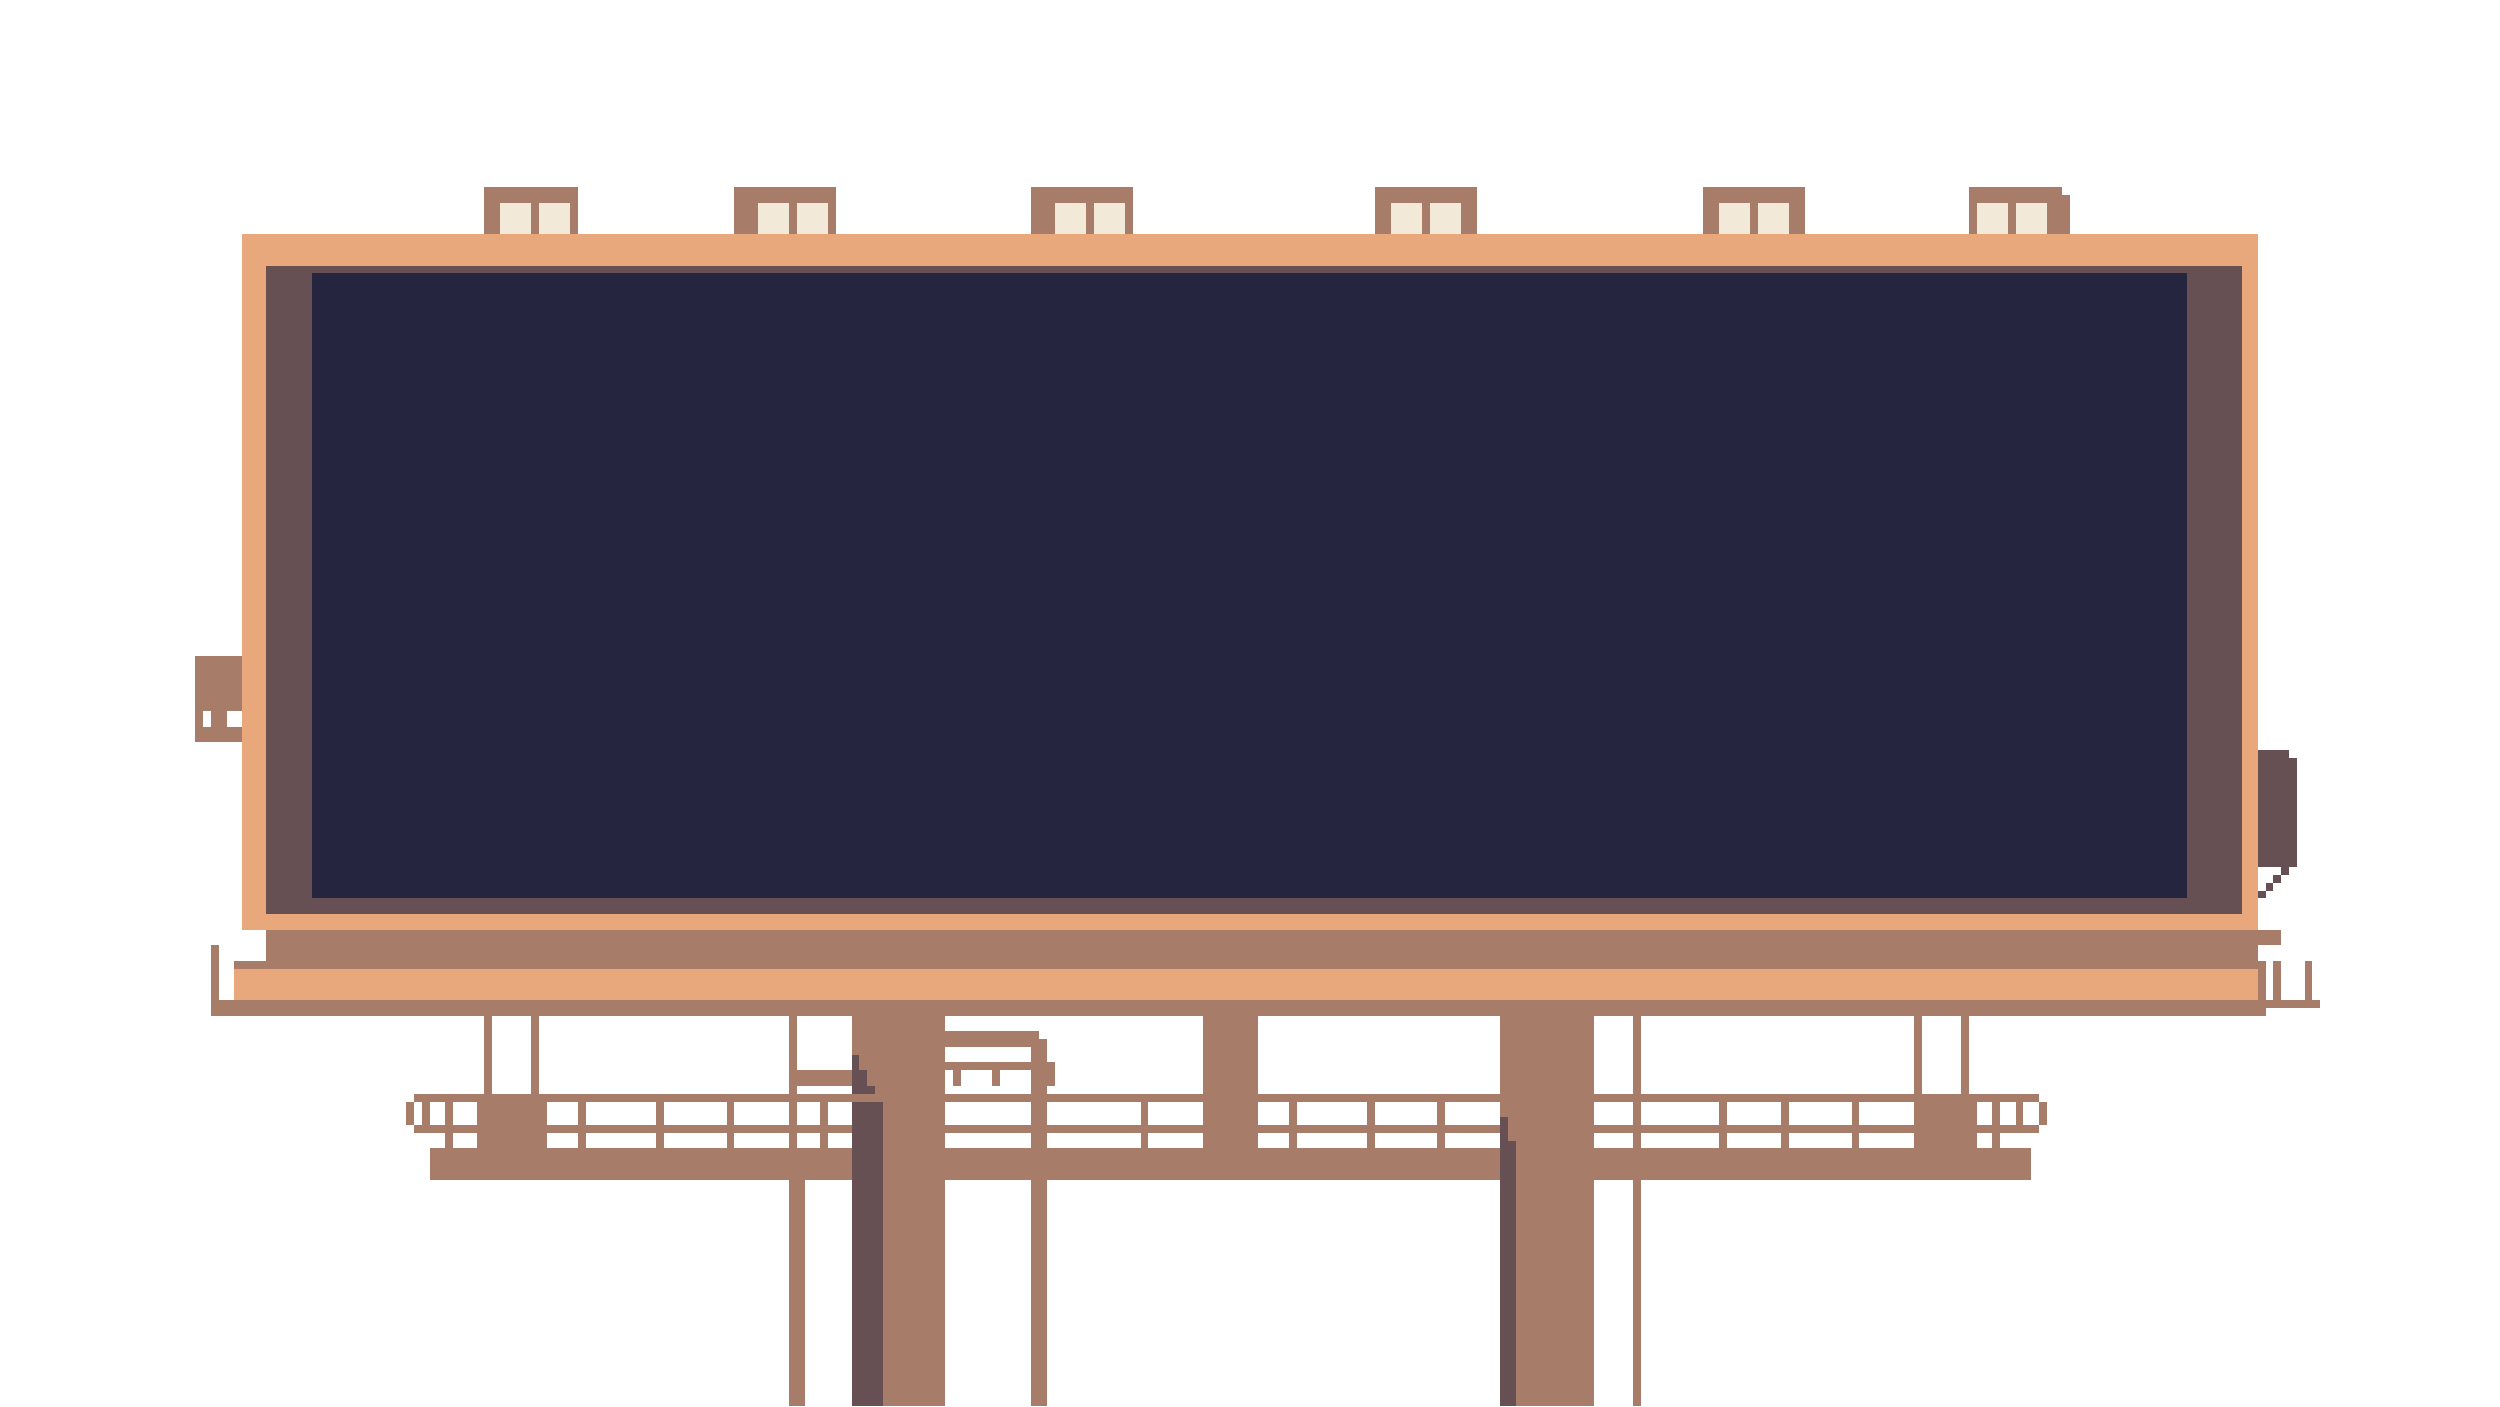
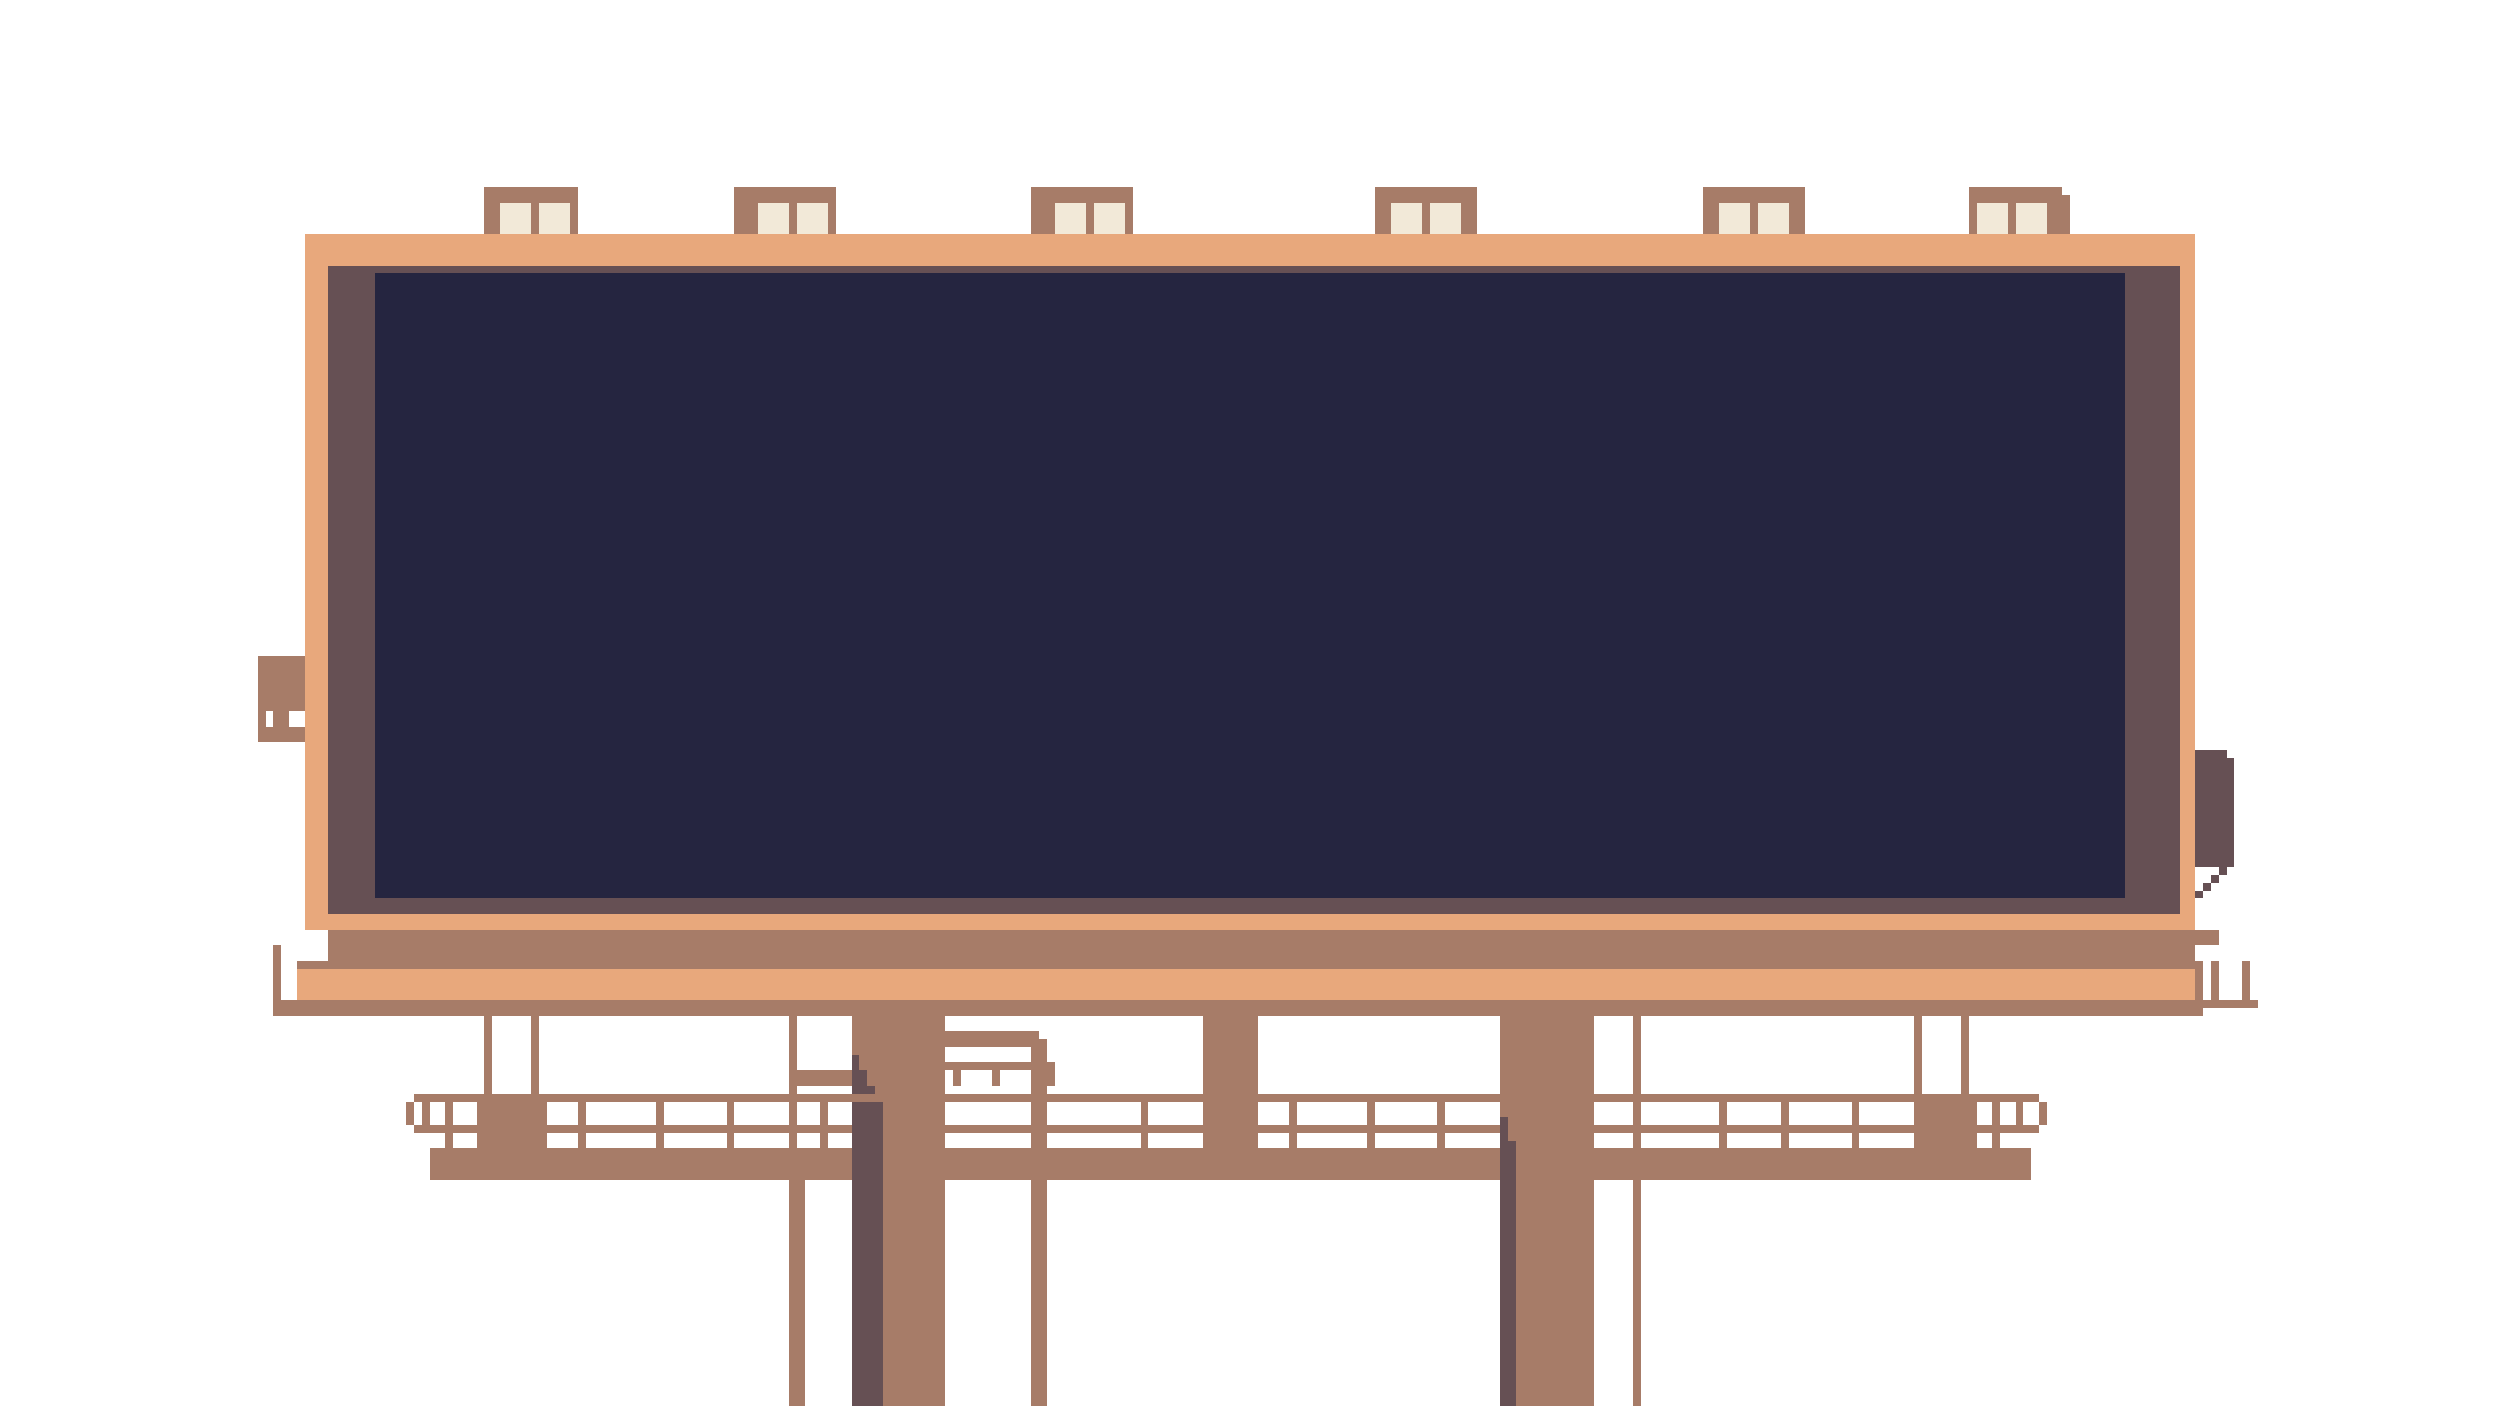
<svg xmlns="http://www.w3.org/2000/svg" version="1.1" width="320" height="180" shape-rendering="crispEdges">
  <rect x="62" y="24" width="12" height="2" fill="#A77C68" />
  <rect x="94" y="24" width="13" height="2" fill="#A77C68" />
  <rect x="132" y="24" width="13" height="2" fill="#A77C68" />
  <rect x="176" y="24" width="13" height="2" fill="#A77C68" />
  <rect x="218" y="24" width="13" height="2" fill="#A77C68" />
  <rect x="252" y="24" width="12" height="2" fill="#A77C68" />
  <rect x="264" y="25" width="1" height="5" fill="#A77C68" />
  <rect x="62" y="26" width="2" height="4" fill="#A77C68" />
  <rect x="64" y="26" width="4" height="4" fill="#F2E9D8" />
  <rect x="68" y="26" width="1" height="4" fill="#A77C68" />
  <rect x="69" y="26" width="4" height="4" fill="#F2E9D8" />
  <rect x="73" y="26" width="1" height="4" fill="#A77C68" />
  <rect x="94" y="26" width="3" height="4" fill="#A77C68" />
  <rect x="97" y="26" width="4" height="4" fill="#F2E9D8" />
  <rect x="101" y="26" width="1" height="4" fill="#A77C68" />
  <rect x="102" y="26" width="4" height="4" fill="#F2E9D8" />
  <rect x="106" y="26" width="1" height="4" fill="#A77C68" />
  <rect x="132" y="26" width="3" height="4" fill="#A77C68" />
  <rect x="135" y="26" width="4" height="4" fill="#F2E9D8" />
  <rect x="139" y="26" width="1" height="4" fill="#A77C68" />
  <rect x="140" y="26" width="4" height="4" fill="#F2E9D8" />
  <rect x="144" y="26" width="1" height="4" fill="#A77C68" />
  <rect x="176" y="26" width="2" height="4" fill="#A77C68" />
  <rect x="178" y="26" width="4" height="4" fill="#F2E9D8" />
  <rect x="182" y="26" width="1" height="4" fill="#A77C68" />
  <rect x="183" y="26" width="4" height="4" fill="#F2E9D8" />
  <rect x="187" y="26" width="2" height="4" fill="#A77C68" />
  <rect x="218" y="26" width="2" height="4" fill="#A77C68" />
  <rect x="220" y="26" width="4" height="4" fill="#F2E9D8" />
  <rect x="224" y="26" width="1" height="4" fill="#A77C68" />
  <rect x="225" y="26" width="4" height="4" fill="#F2E9D8" />
  <rect x="229" y="26" width="2" height="4" fill="#A77C68" />
  <rect x="252" y="26" width="1" height="4" fill="#A77C68" />
  <rect x="253" y="26" width="4" height="4" fill="#F2E9D8" />
  <rect x="257" y="26" width="1" height="4" fill="#A77C68" />
  <rect x="258" y="26" width="4" height="4" fill="#F2E9D8" />
  <rect x="262" y="26" width="2" height="4" fill="#A77C68" />
-   <rect x="31" y="30" width="258" height="4" fill="#E8A87C" />
-   <rect x="31" y="34" width="3" height="85" fill="#E8A87C" />
-   <rect x="34" y="34" width="253" height="1" fill="#665054" />
-   <rect x="287" y="34" width="2" height="85" fill="#E8A87C" />
-   <rect x="34" y="35" width="6" height="82" fill="#665054" />
-   <rect x="40" y="35" width="240" height="80" fill="#252540" />
-   <rect x="280" y="35" width="7" height="82" fill="#665054" />
-   <rect x="25" y="84" width="6" height="7" fill="#A77C68" />
-   <rect x="25" y="91" width="1" height="4" fill="#A77C68" />
-   <rect x="27" y="91" width="2" height="4" fill="#A77C68" />
-   <rect x="26" y="93" width="1" height="2" fill="#A77C68" />
-   <rect x="29" y="93" width="2" height="2" fill="#A77C68" />
-   <rect x="289" y="96" width="4" height="15" fill="#665054" />
-   <rect x="293" y="97" width="1" height="14" fill="#665054" />
-   <rect x="292" y="111" width="1" height="1" fill="#665054" />
-   <rect x="291" y="112" width="1" height="1" fill="#665054" />
-   <rect x="290" y="113" width="1" height="1" fill="#665054" />
-   <rect x="289" y="114" width="1" height="1" fill="#665054" />
-   <rect x="40" y="115" width="240" height="2" fill="#665054" />
-   <rect x="34" y="117" width="253" height="2" fill="#E8A87C" />
-   <rect x="34" y="119" width="258" height="2" fill="#A77C68" />
-   <rect x="27" y="121" width="1" height="9" fill="#A77C68" />
-   <rect x="34" y="121" width="255" height="3" fill="#A77C68" />
-   <rect x="30" y="123" width="4" height="1" fill="#A77C68" />
-   <rect x="289" y="123" width="1" height="7" fill="#A77C68" />
-   <rect x="291" y="123" width="1" height="6" fill="#A77C68" />
-   <rect x="295" y="123" width="1" height="6" fill="#A77C68" />
-   <rect x="30" y="124" width="259" height="4" fill="#E8A87C" />
-   <rect x="28" y="128" width="261" height="2" fill="#A77C68" />
-   <rect x="290" y="128" width="1" height="1" fill="#A77C68" />
-   <rect x="292" y="128" width="3" height="1" fill="#A77C68" />
-   <rect x="296" y="128" width="1" height="1" fill="#A77C68" />
+   <rect x="39" y="30" width="242" height="4" fill="#E8A87C" />
+   <rect x="39" y="34" width="3" height="85" fill="#E8A87C" />
+   <rect x="42" y="34" width="237" height="1" fill="#665054" />
+   <rect x="279" y="34" width="2" height="85" fill="#E8A87C" />
+   <rect x="42" y="35" width="6" height="82" fill="#665054" />
+   <rect x="48" y="35" width="224" height="80" fill="#252540" />
+   <rect x="272" y="35" width="7" height="82" fill="#665054" />
+   <rect x="33" y="84" width="6" height="7" fill="#A77C68" />
+   <rect x="33" y="91" width="1" height="4" fill="#A77C68" />
+   <rect x="35" y="91" width="2" height="4" fill="#A77C68" />
+   <rect x="34" y="93" width="1" height="2" fill="#A77C68" />
+   <rect x="37" y="93" width="2" height="2" fill="#A77C68" />
+   <rect x="281" y="96" width="4" height="15" fill="#665054" />
+   <rect x="285" y="97" width="1" height="14" fill="#665054" />
+   <rect x="284" y="111" width="1" height="1" fill="#665054" />
+   <rect x="283" y="112" width="1" height="1" fill="#665054" />
+   <rect x="282" y="113" width="1" height="1" fill="#665054" />
+   <rect x="281" y="114" width="1" height="1" fill="#665054" />
+   <rect x="48" y="115" width="224" height="2" fill="#665054" />
+   <rect x="42" y="117" width="237" height="2" fill="#E8A87C" />
+   <rect x="42" y="119" width="242" height="2" fill="#A77C68" />
+   <rect x="35" y="121" width="1" height="9" fill="#A77C68" />
+   <rect x="42" y="121" width="239" height="3" fill="#A77C68" />
+   <rect x="38" y="123" width="4" height="1" fill="#A77C68" />
+   <rect x="281" y="123" width="1" height="7" fill="#A77C68" />
+   <rect x="283" y="123" width="1" height="6" fill="#A77C68" />
+   <rect x="287" y="123" width="1" height="6" fill="#A77C68" />
+   <rect x="38" y="124" width="243" height="4" fill="#E8A87C" />
+   <rect x="36" y="128" width="245" height="2" fill="#A77C68" />
+   <rect x="282" y="128" width="1" height="1" fill="#A77C68" />
+   <rect x="284" y="128" width="3" height="1" fill="#A77C68" />
+   <rect x="288" y="128" width="1" height="1" fill="#A77C68" />
  <rect x="62" y="130" width="1" height="21" fill="#A77C68" />
  <rect x="68" y="130" width="1" height="21" fill="#A77C68" />
  <rect x="101" y="130" width="1" height="50" fill="#A77C68" />
  <rect x="109" y="130" width="12" height="5" fill="#A77C68" />
  <rect x="154" y="130" width="7" height="21" fill="#A77C68" />
  <rect x="192" y="130" width="12" height="13" fill="#A77C68" />
  <rect x="209" y="130" width="1" height="50" fill="#A77C68" />
  <rect x="245" y="130" width="1" height="21" fill="#A77C68" />
  <rect x="251" y="130" width="1" height="21" fill="#A77C68" />
  <rect x="121" y="132" width="12" height="2" fill="#A77C68" />
  <rect x="133" y="133" width="1" height="47" fill="#A77C68" />
  <rect x="132" y="134" width="1" height="46" fill="#A77C68" />
  <rect x="109" y="135" width="1" height="5" fill="#665054" />
  <rect x="110" y="135" width="11" height="2" fill="#A77C68" />
  <rect x="121" y="136" width="11" height="1" fill="#A77C68" />
  <rect x="134" y="136" width="1" height="3" fill="#A77C68" />
  <rect x="102" y="137" width="7" height="2" fill="#A77C68" />
  <rect x="110" y="137" width="1" height="3" fill="#665054" />
  <rect x="111" y="137" width="10" height="2" fill="#A77C68" />
  <rect x="122" y="137" width="1" height="2" fill="#A77C68" />
  <rect x="127" y="137" width="1" height="2" fill="#A77C68" />
  <rect x="111" y="139" width="1" height="1" fill="#665054" />
  <rect x="112" y="139" width="9" height="2" fill="#A77C68" />
  <rect x="53" y="140" width="9" height="1" fill="#A77C68" />
  <rect x="63" y="140" width="5" height="11" fill="#A77C68" />
  <rect x="69" y="140" width="32" height="1" fill="#A77C68" />
  <rect x="102" y="140" width="10" height="1" fill="#A77C68" />
  <rect x="121" y="140" width="11" height="1" fill="#A77C68" />
  <rect x="134" y="140" width="20" height="1" fill="#A77C68" />
  <rect x="161" y="140" width="31" height="1" fill="#A77C68" />
  <rect x="204" y="140" width="5" height="1" fill="#A77C68" />
  <rect x="210" y="140" width="35" height="1" fill="#A77C68" />
  <rect x="246" y="140" width="5" height="11" fill="#A77C68" />
  <rect x="252" y="140" width="9" height="1" fill="#A77C68" />
  <rect x="52" y="141" width="1" height="3" fill="#A77C68" />
  <rect x="54" y="141" width="1" height="4" fill="#A77C68" />
  <rect x="57" y="141" width="1" height="10" fill="#A77C68" />
  <rect x="61" y="141" width="1" height="10" fill="#A77C68" />
  <rect x="69" y="141" width="1" height="10" fill="#A77C68" />
  <rect x="74" y="141" width="1" height="10" fill="#A77C68" />
  <rect x="84" y="141" width="1" height="10" fill="#A77C68" />
  <rect x="93" y="141" width="1" height="10" fill="#A77C68" />
  <rect x="105" y="141" width="1" height="10" fill="#A77C68" />
  <rect x="109" y="141" width="4" height="39" fill="#665054" />
  <rect x="113" y="141" width="8" height="39" fill="#A77C68" />
  <rect x="146" y="141" width="1" height="10" fill="#A77C68" />
  <rect x="165" y="141" width="1" height="10" fill="#A77C68" />
  <rect x="175" y="141" width="1" height="10" fill="#A77C68" />
  <rect x="184" y="141" width="1" height="10" fill="#A77C68" />
  <rect x="220" y="141" width="1" height="10" fill="#A77C68" />
  <rect x="228" y="141" width="1" height="10" fill="#A77C68" />
  <rect x="237" y="141" width="1" height="10" fill="#A77C68" />
  <rect x="252" y="141" width="1" height="10" fill="#A77C68" />
  <rect x="255" y="141" width="1" height="10" fill="#A77C68" />
  <rect x="258" y="141" width="1" height="4" fill="#A77C68" />
  <rect x="261" y="141" width="1" height="3" fill="#A77C68" />
  <rect x="192" y="143" width="1" height="37" fill="#665054" />
  <rect x="193" y="143" width="11" height="3" fill="#A77C68" />
  <rect x="53" y="144" width="1" height="1" fill="#A77C68" />
  <rect x="55" y="144" width="2" height="1" fill="#A77C68" />
  <rect x="58" y="144" width="3" height="1" fill="#A77C68" />
  <rect x="70" y="144" width="4" height="1" fill="#A77C68" />
  <rect x="75" y="144" width="9" height="1" fill="#A77C68" />
  <rect x="85" y="144" width="8" height="1" fill="#A77C68" />
  <rect x="94" y="144" width="7" height="1" fill="#A77C68" />
  <rect x="102" y="144" width="3" height="1" fill="#A77C68" />
  <rect x="106" y="144" width="3" height="1" fill="#A77C68" />
  <rect x="121" y="144" width="11" height="1" fill="#A77C68" />
  <rect x="134" y="144" width="12" height="1" fill="#A77C68" />
  <rect x="147" y="144" width="7" height="1" fill="#A77C68" />
  <rect x="161" y="144" width="4" height="1" fill="#A77C68" />
  <rect x="166" y="144" width="9" height="1" fill="#A77C68" />
  <rect x="176" y="144" width="8" height="1" fill="#A77C68" />
  <rect x="185" y="144" width="7" height="1" fill="#A77C68" />
  <rect x="204" y="144" width="5" height="1" fill="#A77C68" />
  <rect x="210" y="144" width="10" height="1" fill="#A77C68" />
  <rect x="221" y="144" width="7" height="1" fill="#A77C68" />
  <rect x="229" y="144" width="8" height="1" fill="#A77C68" />
  <rect x="238" y="144" width="7" height="1" fill="#A77C68" />
  <rect x="253" y="144" width="2" height="1" fill="#A77C68" />
  <rect x="256" y="144" width="2" height="1" fill="#A77C68" />
  <rect x="259" y="144" width="2" height="1" fill="#A77C68" />
  <rect x="193" y="146" width="1" height="34" fill="#665054" />
  <rect x="194" y="146" width="10" height="34" fill="#A77C68" />
  <rect x="55" y="147" width="2" height="4" fill="#A77C68" />
  <rect x="58" y="147" width="3" height="4" fill="#A77C68" />
  <rect x="70" y="147" width="4" height="4" fill="#A77C68" />
  <rect x="75" y="147" width="9" height="4" fill="#A77C68" />
  <rect x="85" y="147" width="8" height="4" fill="#A77C68" />
  <rect x="94" y="147" width="7" height="4" fill="#A77C68" />
  <rect x="102" y="147" width="3" height="4" fill="#A77C68" />
  <rect x="106" y="147" width="3" height="4" fill="#A77C68" />
  <rect x="121" y="147" width="11" height="4" fill="#A77C68" />
  <rect x="134" y="147" width="12" height="4" fill="#A77C68" />
  <rect x="147" y="147" width="7" height="4" fill="#A77C68" />
  <rect x="161" y="147" width="4" height="4" fill="#A77C68" />
  <rect x="166" y="147" width="9" height="4" fill="#A77C68" />
  <rect x="176" y="147" width="8" height="4" fill="#A77C68" />
  <rect x="185" y="147" width="7" height="4" fill="#A77C68" />
  <rect x="204" y="147" width="5" height="4" fill="#A77C68" />
  <rect x="210" y="147" width="10" height="4" fill="#A77C68" />
  <rect x="221" y="147" width="7" height="4" fill="#A77C68" />
  <rect x="229" y="147" width="8" height="4" fill="#A77C68" />
  <rect x="238" y="147" width="7" height="4" fill="#A77C68" />
  <rect x="253" y="147" width="2" height="4" fill="#A77C68" />
  <rect x="256" y="147" width="4" height="4" fill="#A77C68" />
  <rect x="102" y="151" width="1" height="29" fill="#A77C68" />
</svg>
